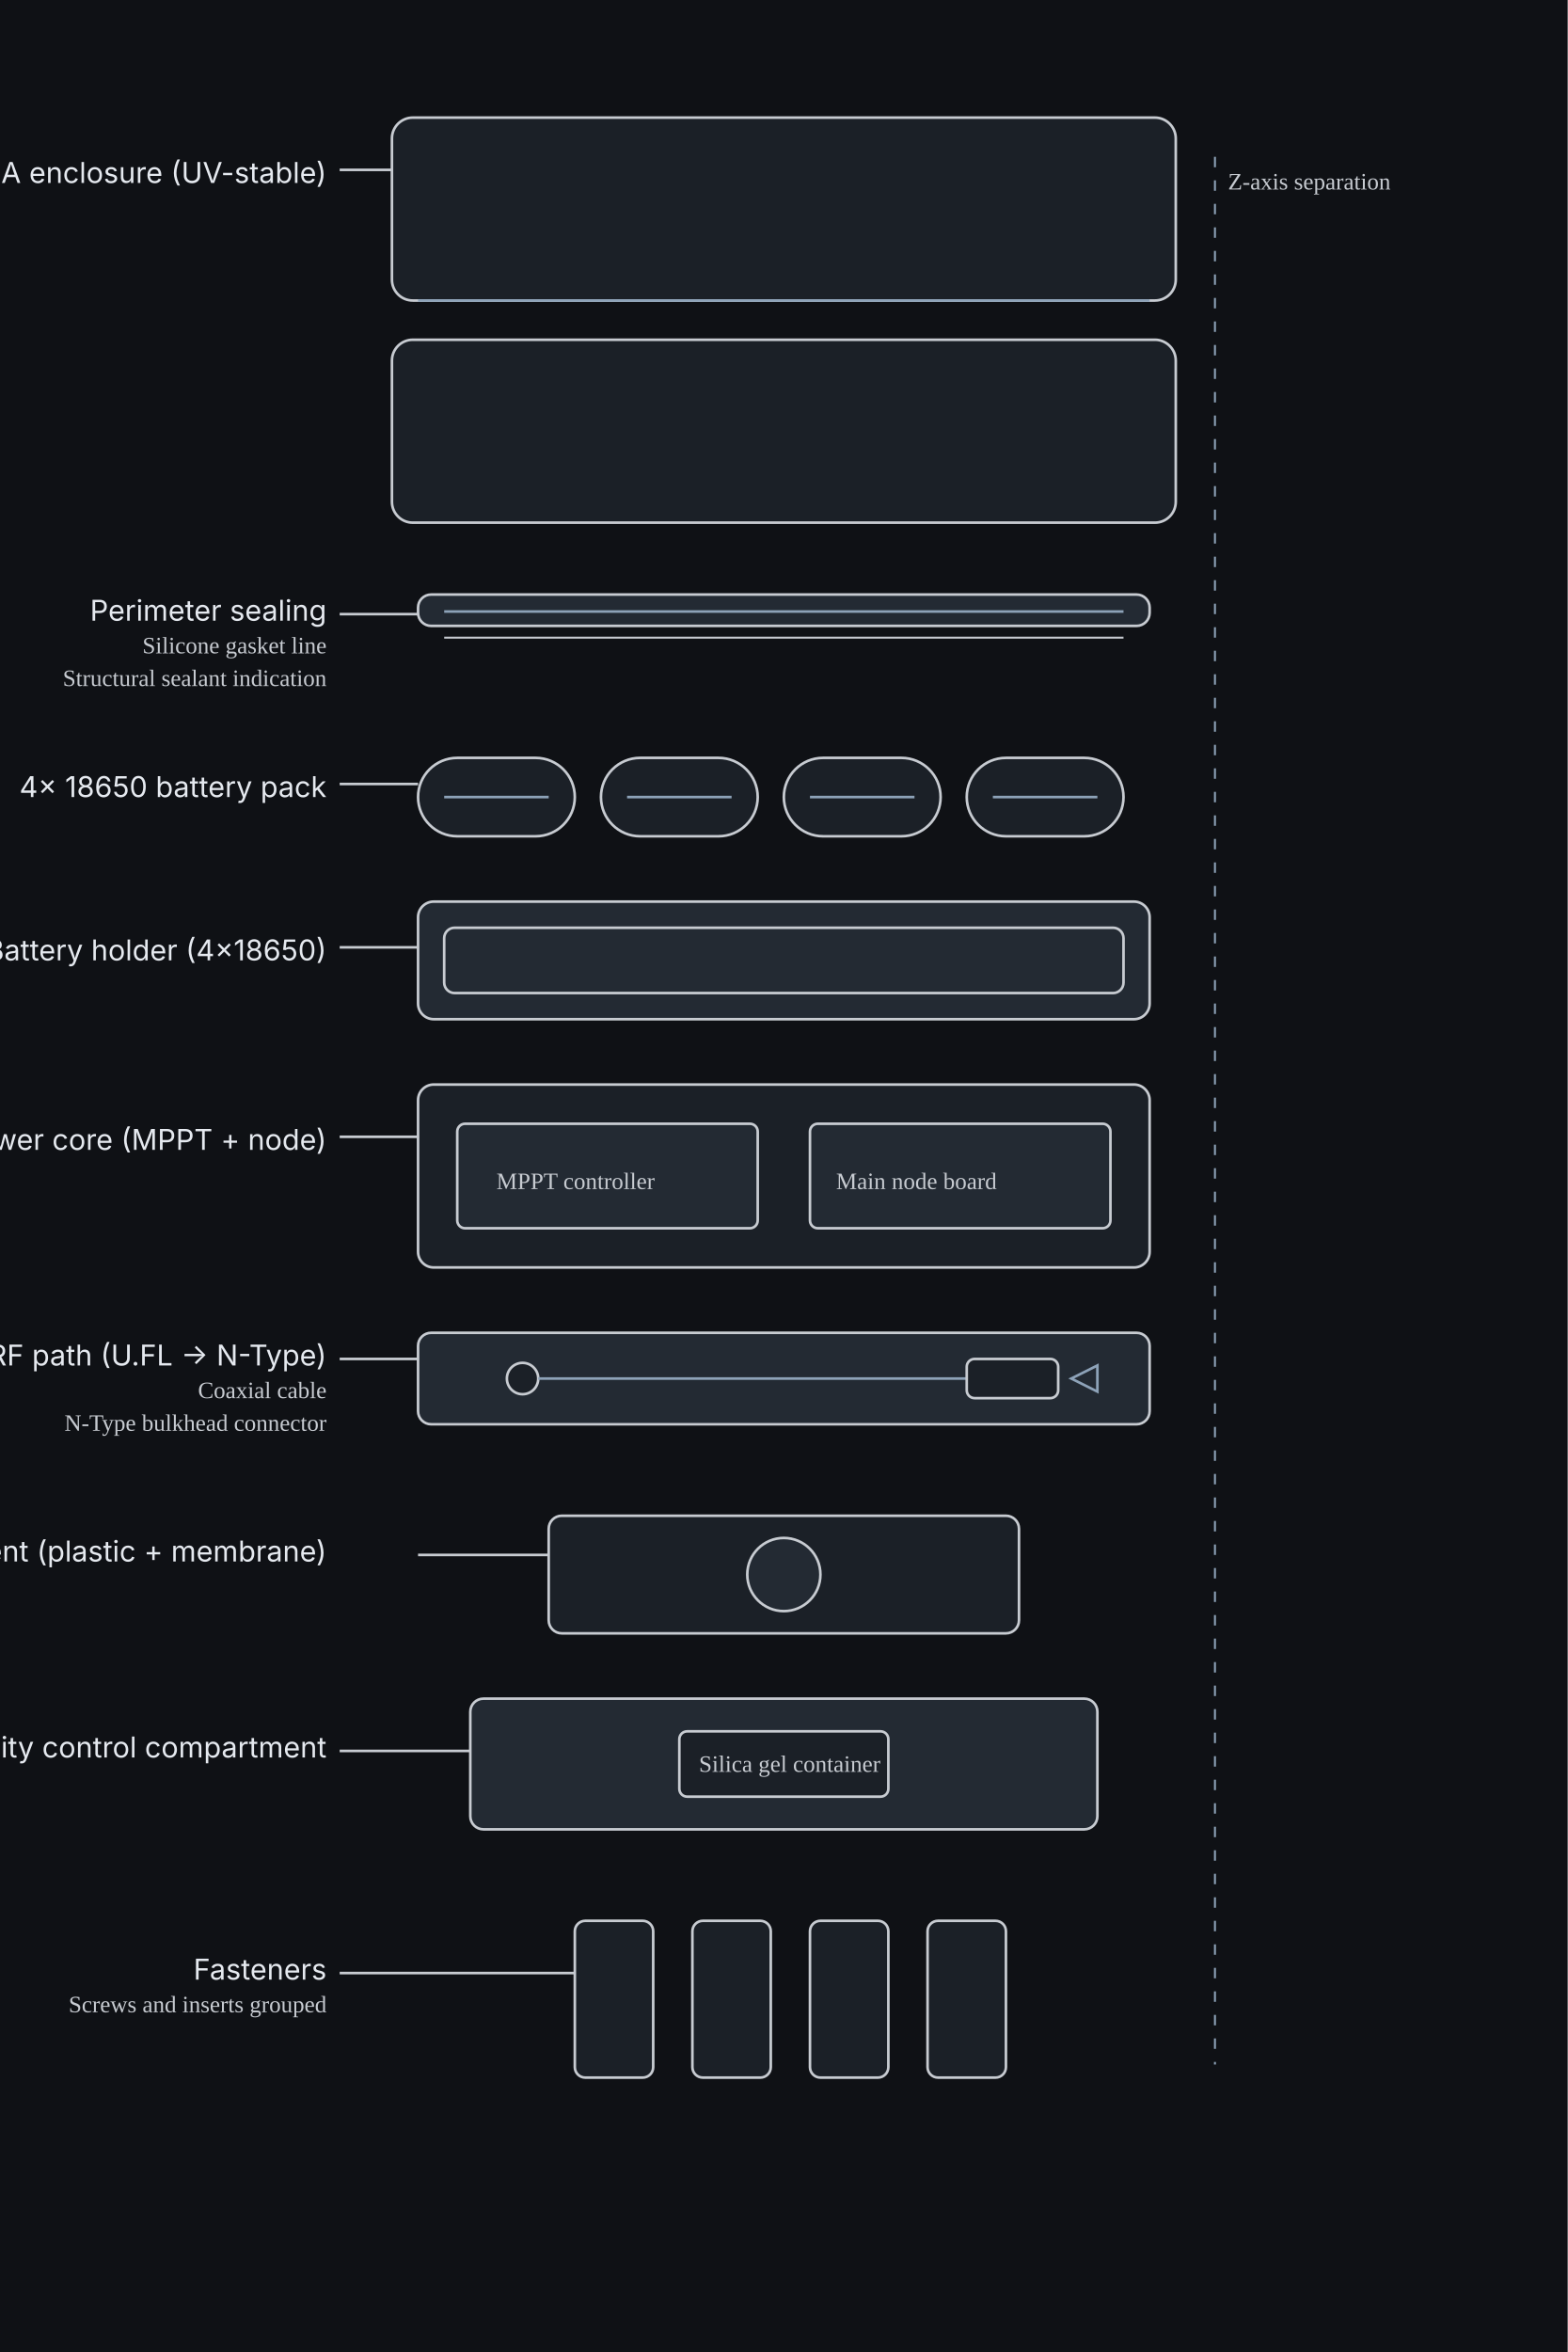
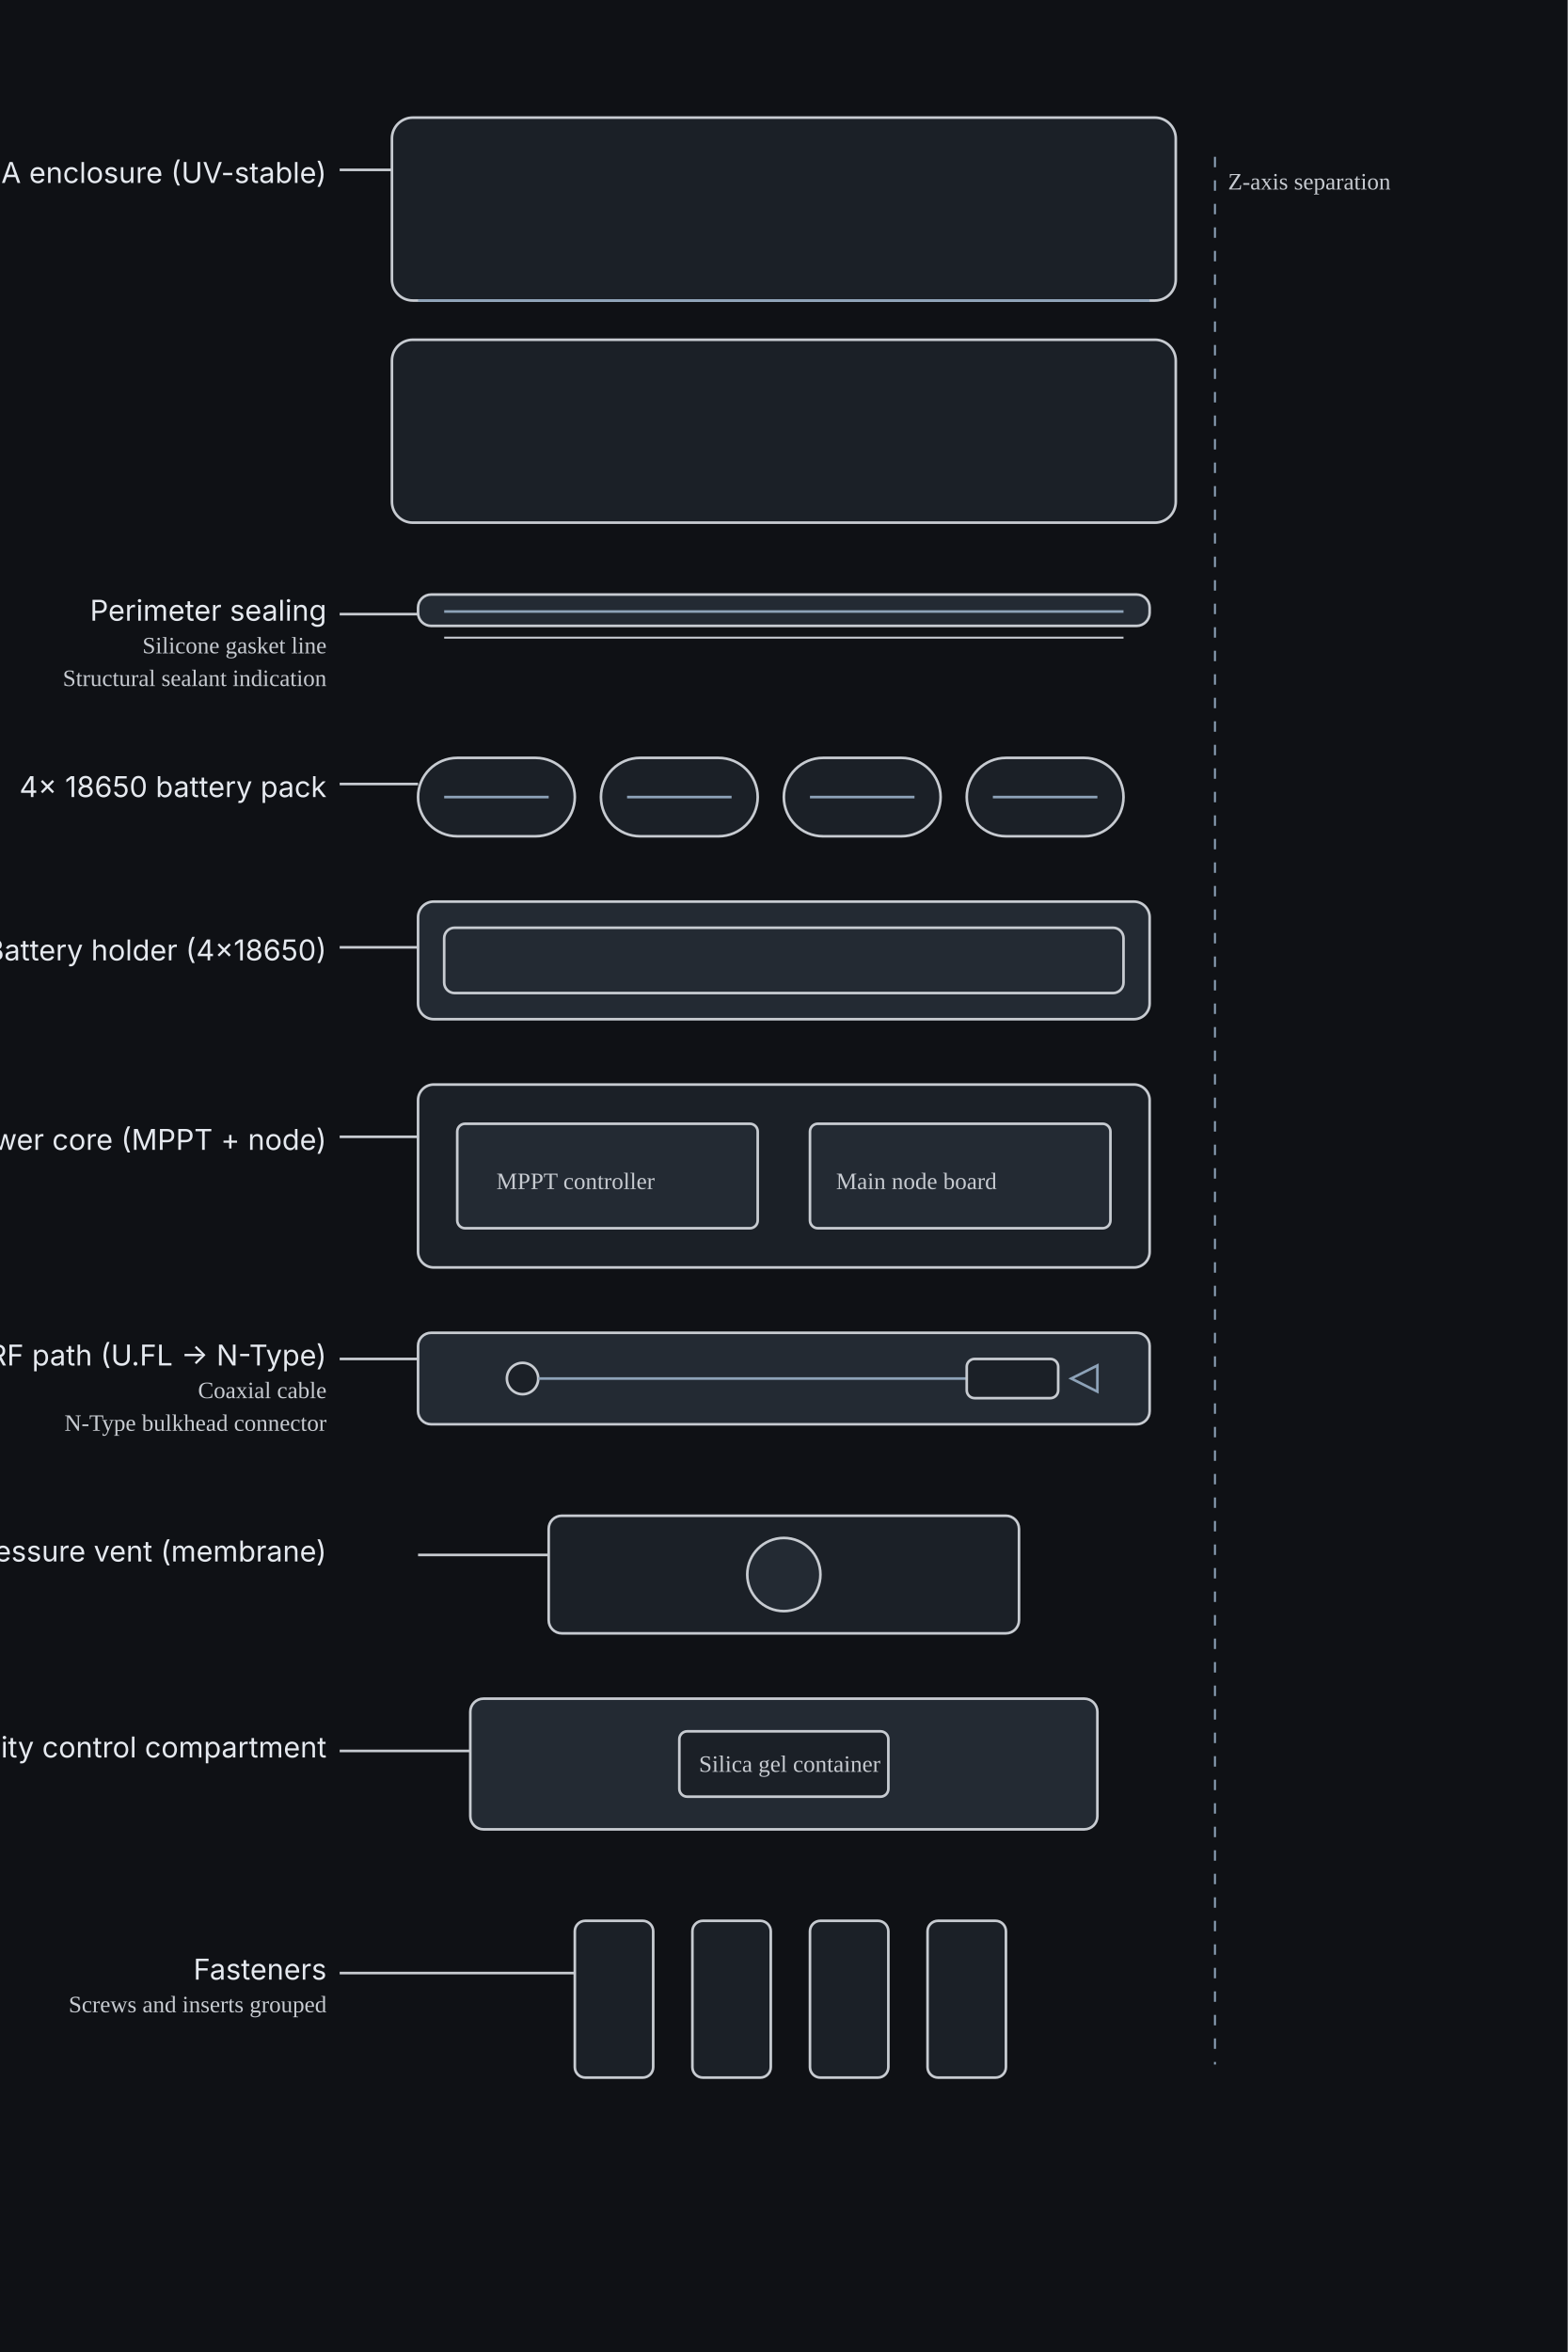
<svg xmlns="http://www.w3.org/2000/svg" width="1200" height="1800" viewBox="0 0 1200 1800">
  <defs>
    <style>
      .bg { fill: #0f1115; }
      .line { stroke: #c7cbd1; stroke-width: 2; fill: none; }
      .shape { fill: #1b2027; stroke: #c7cbd1; stroke-width: 2; }
      .shape-light { fill: #232a33; stroke: #c7cbd1; stroke-width: 2; }
      .accent { stroke: #8da2b8; stroke-width: 2; fill: none; }
      .label { fill: #e5e9ef; font-family: "Inter", "Segoe UI", Arial, sans-serif; font-size: 22px; }
      .small { font-size: 18px; fill: #c7cbd1; }
      .thin { stroke-width: 1.5; }
    </style>
  </defs>
  <rect class="bg" x="0" y="0" width="1200" height="1800" />
  <rect class="shape" x="300" y="90" width="600" height="140" rx="16" />
  <rect class="shape" x="300" y="260" width="600" height="140" rx="16" />
  <line class="accent" x1="320" y1="230" x2="880" y2="230" />
  <text class="label" text-anchor="end" x="250" y="140">ASA enclosure (UV-stable)</text>
  <line class="line" x1="260" y1="130" x2="300" y2="130" />
  <rect class="shape-light" x="320" y="455" width="560" height="24" rx="10" />
  <line class="accent" x1="340" y1="468" x2="860" y2="468" />
  <path class="line thin" d="M340 488 L860 488" />
  <text class="label" text-anchor="end" x="250" y="475">Perimeter sealing</text>
  <text class="small" text-anchor="end" x="250" y="500">Silicone gasket line</text>
  <text class="small" text-anchor="end" x="250" y="525">Structural sealant indication</text>
  <line class="line" x1="260" y1="470" x2="320" y2="470" />
  <g transform="translate(320,580)">
    <rect class="shape" x="0" y="0" width="120" height="60" rx="30" />
    <rect class="shape" x="140" y="0" width="120" height="60" rx="30" />
    <rect class="shape" x="280" y="0" width="120" height="60" rx="30" />
    <rect class="shape" x="420" y="0" width="120" height="60" rx="30" />
    <line class="accent" x1="20" y1="30" x2="100" y2="30" />
    <line class="accent" x1="160" y1="30" x2="240" y2="30" />
    <line class="accent" x1="300" y1="30" x2="380" y2="30" />
    <line class="accent" x1="440" y1="30" x2="520" y2="30" />
  </g>
  <text class="label" text-anchor="end" x="250" y="610">4× 18650 battery pack</text>
  <line class="line" x1="260" y1="600" x2="320" y2="600" />
  <rect class="shape-light" x="320" y="690" width="560" height="90" rx="12" />
  <rect class="line" x="340" y="710" width="520" height="50" rx="8" />
  <text class="label" text-anchor="end" x="250" y="735">Battery holder (4×18650)</text>
  <line class="line" x1="260" y1="725" x2="320" y2="725" />
  <rect class="shape" x="320" y="830" width="560" height="140" rx="12" />
  <rect class="shape-light" x="350" y="860" width="230" height="80" rx="6" />
  <rect class="shape-light" x="620" y="860" width="230" height="80" rx="6" />
  <text class="small" x="380" y="910">MPPT controller</text>
  <text class="small" x="640" y="910">Main node board</text>
  <text class="label" text-anchor="end" x="250" y="880">Power core (MPPT + node)</text>
  <line class="line" x1="260" y1="870" x2="320" y2="870" />
  <g transform="translate(320,1020)">
    <rect class="shape-light" x="0" y="0" width="560" height="70" rx="10" />
    <circle class="shape" cx="80" cy="35" r="12" />
    <line class="accent" x1="92" y1="35" x2="420" y2="35" />
    <rect class="shape" x="420" y="20" width="70" height="30" rx="6" />
    <polygon class="accent" points="500,35 520,25 520,45" />
  </g>
  <text class="label" text-anchor="end" x="250" y="1045">RF path (U.FL → N-Type)</text>
  <text class="small" text-anchor="end" x="250" y="1070">Coaxial cable</text>
  <text class="small" text-anchor="end" x="250" y="1095">N-Type bulkhead connector</text>
  <line class="line" x1="260" y1="1040" x2="320" y2="1040" />
  <rect class="shape" x="420" y="1160" width="360" height="90" rx="10" />
  <circle class="shape-light" cx="600" cy="1205" r="28" />
-   <text class="label" text-anchor="end" x="250" y="1195">Pressure vent (plastic + membrane)</text>
+   <text class="label" text-anchor="end" x="250" y="1195">Pressure vent (membrane)</text>
  <line class="line" x1="320" y1="1190" x2="420" y2="1190" />
  <rect class="shape-light" x="360" y="1300" width="480" height="100" rx="10" />
  <rect class="shape" x="520" y="1325" width="160" height="50" rx="6" />
  <text class="small" x="535" y="1356">Silica gel container</text>
  <text class="label" text-anchor="end" x="250" y="1345">Humidity control compartment</text>
  <line class="line" x1="260" y1="1340" x2="360" y2="1340" />
  <g transform="translate(440,1470)">
    <rect class="shape" x="0" y="0" width="60" height="120" rx="8" />
    <rect class="shape" x="90" y="0" width="60" height="120" rx="8" />
    <rect class="shape" x="180" y="0" width="60" height="120" rx="8" />
    <rect class="shape" x="270" y="0" width="60" height="120" rx="8" />
  </g>
  <text class="label" text-anchor="end" x="250" y="1515">Fasteners</text>
  <text class="small" text-anchor="end" x="250" y="1540">Screws and inserts grouped</text>
  <line class="line" x1="260" y1="1510" x2="440" y2="1510" />
  <line class="accent thin" x1="930" y1="120" x2="930" y2="1580" stroke-dasharray="8 10" />
  <text class="small" x="940" y="145">Z-axis separation</text>
</svg>
